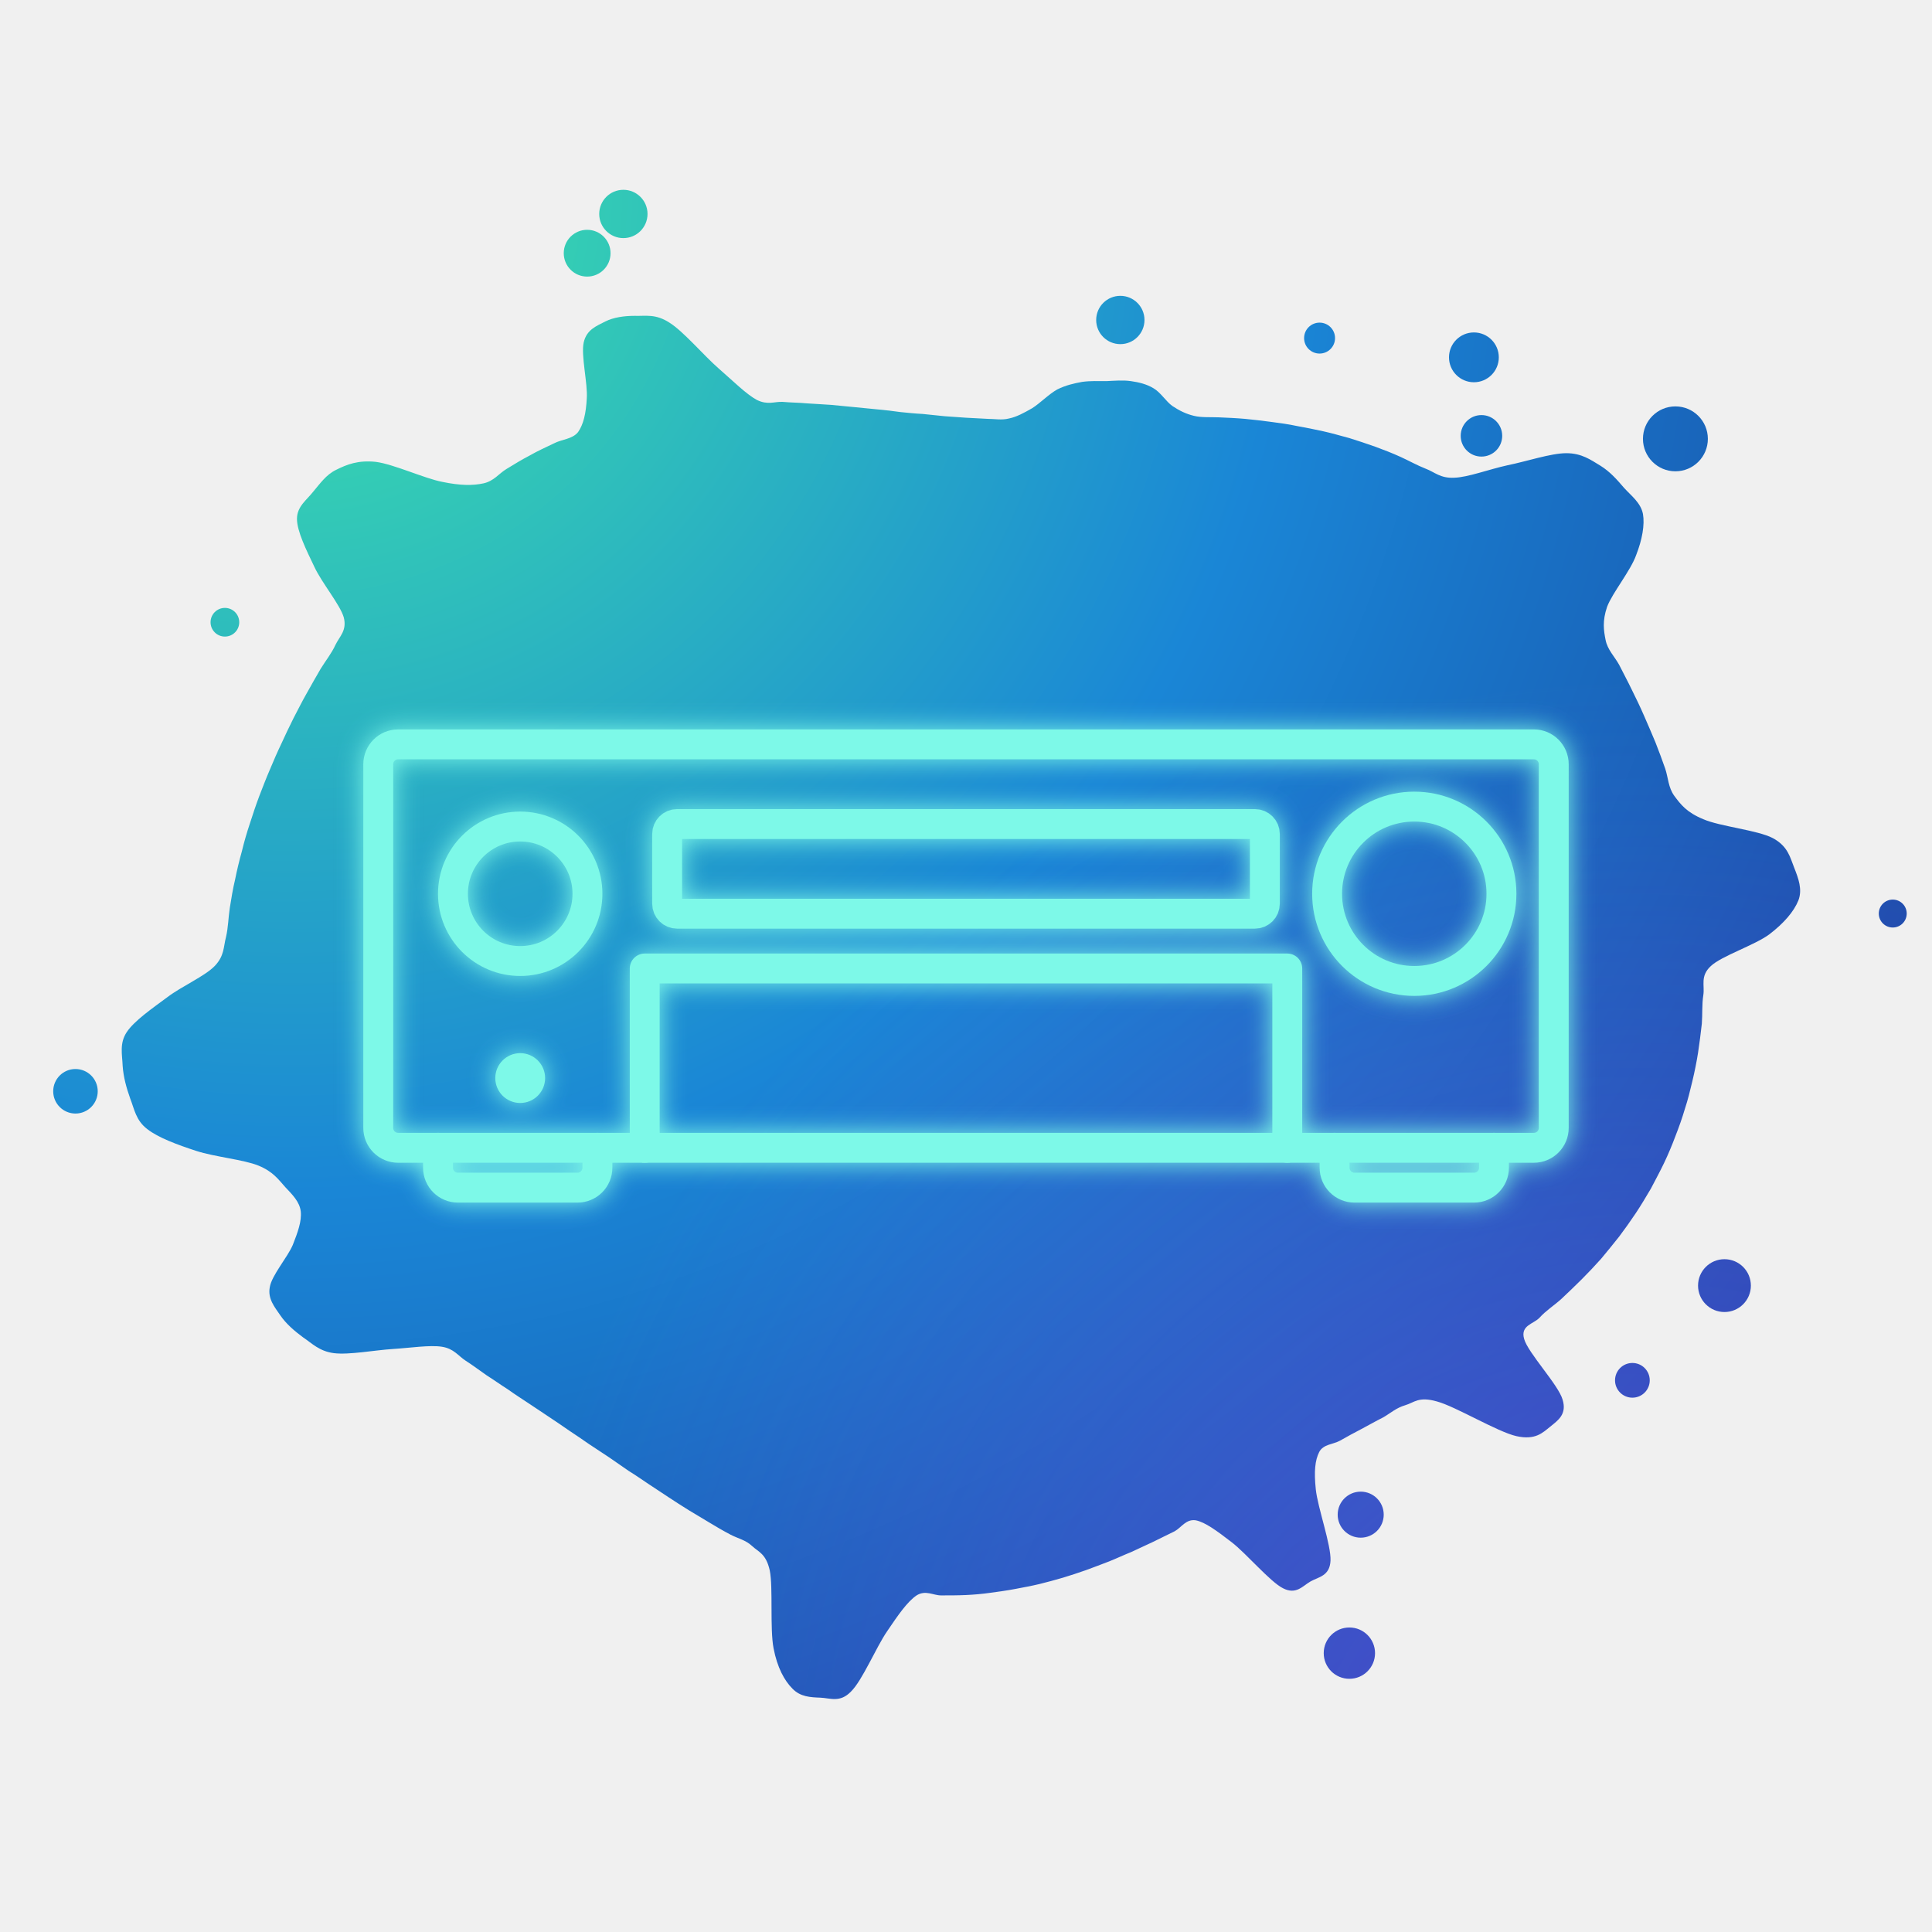
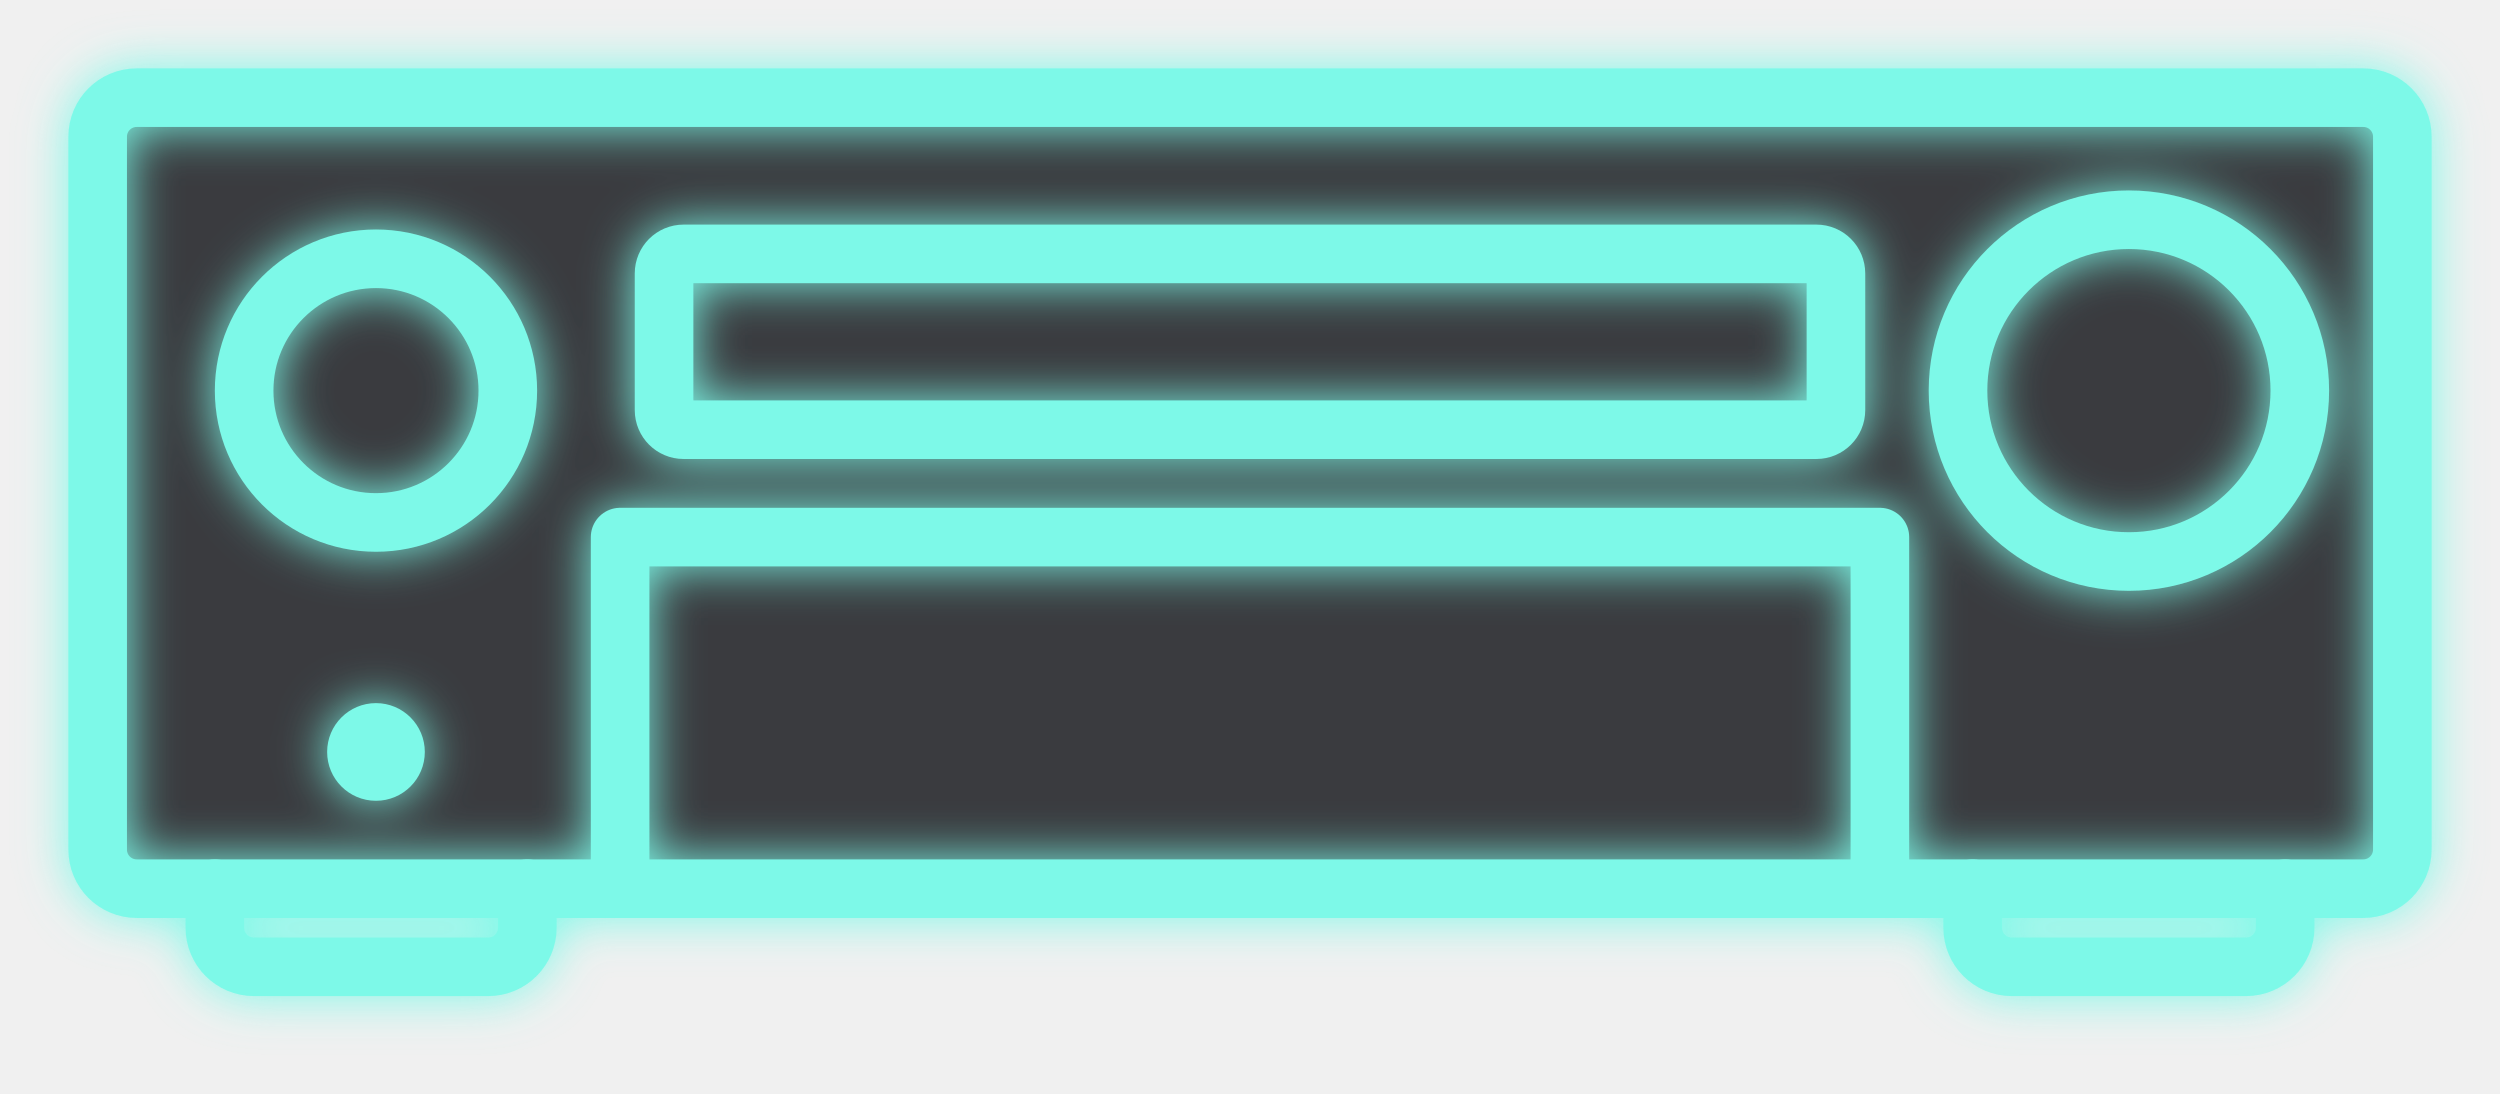
- <svg xmlns="http://www.w3.org/2000/svg" viewBox="0 0 512 512">
+ <svg xmlns="http://www.w3.org/2000/svg" viewBox="0 148 512 224">
  <defs>
-     <radialGradient id="bg" gradientUnits="userSpaceOnUse" cx="77" cy="51" r="589">
-       <stop offset="0" stop-color="#3ee8a8" />
-       <stop offset="0.45" stop-color="#1a86d6" />
-       <stop offset="1" stop-color="#162a8a" />
-     </radialGradient>
-     <radialGradient id="glow" gradientUnits="userSpaceOnUse" cx="435" cy="486" r="307">
-       <stop offset="0" stop-color="#7b5cff" stop-opacity="0.55" />
-       <stop offset="1" stop-color="#7b5cff" stop-opacity="0" />
-     </radialGradient>
-     <mask id="splat" maskUnits="userSpaceOnUse" x="0" y="0" width="512" height="512">
-       <g fill="#fff">
-         <path d="M453.4 256.0 C450.5 258.7 451.8 261.1 451.4 263.7 C451.0 266.2 451.2 268.8 451.0 271.3 C450.7 273.9 450.4 276.4 450.0 279.0 C449.6 281.5 449.1 284.0 448.5 286.5 C447.9 289.0 447.3 291.5 446.5 293.9 C445.8 296.3 444.9 298.8 444.0 301.1 C443.1 303.5 442.1 305.9 441.0 308.2 C439.9 310.5 438.7 312.7 437.5 315.0 C436.2 317.2 434.9 319.4 433.5 321.5 C432.1 323.6 430.6 325.7 429.1 327.7 C427.5 329.7 425.9 331.7 424.3 333.6 C422.6 335.5 420.9 337.3 419.1 339.1 C417.3 340.9 415.5 342.6 413.7 344.3 C411.8 346.0 409.6 347.4 408.0 349.2 C406.4 350.9 402.9 351.2 403.9 354.8 C404.9 358.5 413.0 367.0 414.1 370.9 C415.3 374.8 412.9 376.4 410.8 378.1 C408.8 379.7 406.9 381.7 401.9 380.6 C396.9 379.5 385.7 372.7 380.8 371.4 C375.9 370.0 374.8 371.7 372.4 372.4 C370.0 373.1 368.5 374.5 366.6 375.6 C364.6 376.6 362.7 377.7 360.8 378.7 C358.9 379.7 357.0 380.7 355.1 381.8 C353.3 382.8 350.7 382.7 349.6 384.8 C348.5 387.0 348.2 389.9 348.7 394.7 C349.2 399.5 352.8 409.5 352.6 413.6 C352.4 417.7 349.4 417.9 347.3 419.1 C345.2 420.3 343.5 422.7 340.0 420.9 C336.6 419.2 330.3 411.7 326.4 408.7 C322.5 405.7 319.4 403.4 316.9 402.9 C314.3 402.5 313.1 404.8 311.3 405.8 C309.4 406.7 307.5 407.7 305.6 408.6 C303.7 409.5 301.7 410.4 299.8 411.3 C297.8 412.1 295.9 413.0 293.9 413.8 C291.9 414.6 289.9 415.3 287.8 416.1 C285.8 416.8 283.7 417.5 281.7 418.1 C279.6 418.7 277.5 419.3 275.4 419.8 C273.3 420.3 271.1 420.7 269.0 421.1 C266.9 421.5 264.7 421.8 262.5 422.1 C260.4 422.4 258.2 422.6 256.0 422.7 C253.8 422.8 251.6 422.8 249.4 422.8 C247.3 422.8 245.3 421.3 242.9 422.8 C240.5 424.4 238.0 428.0 235.1 432.3 C232.2 436.5 228.5 445.4 225.5 448.3 C222.6 451.3 220.0 450.0 217.4 449.9 C214.8 449.8 212.1 449.7 210.0 447.5 C207.9 445.4 206.0 442.0 205.0 436.8 C204.0 431.6 204.9 420.7 204.0 416.2 C203.0 411.7 201.0 411.3 199.3 409.7 C197.6 408.1 195.5 407.7 193.6 406.7 C191.7 405.7 189.8 404.6 188.0 403.5 C186.2 402.4 184.3 401.3 182.5 400.2 C180.7 399.1 178.9 397.9 177.2 396.8 C175.4 395.6 173.6 394.4 171.9 393.3 C170.1 392.1 168.4 390.9 166.6 389.8 C164.9 388.6 163.1 387.4 161.4 386.2 C159.6 385.0 157.9 383.9 156.1 382.7 C154.4 381.5 152.6 380.3 150.8 379.1 C149.1 377.9 147.3 376.7 145.5 375.5 C143.7 374.3 141.9 373.1 140.1 371.9 C138.3 370.7 136.4 369.5 134.6 368.2 C132.7 367.0 130.9 365.7 129.0 364.5 C127.1 363.2 125.3 361.8 123.4 360.6 C121.4 359.3 120.3 357.4 117.1 356.9 C113.9 356.4 108.8 357.2 104.1 357.5 C99.3 357.8 92.5 359.1 88.5 358.6 C84.6 358.1 82.7 356.0 80.3 354.4 C78.0 352.7 75.8 350.8 74.3 348.6 C72.8 346.4 70.9 344.2 71.5 341.1 C72.0 338.0 76.2 333.2 77.6 329.9 C78.9 326.6 80.0 323.6 79.7 321.0 C79.4 318.5 77.5 316.6 75.6 314.6 C73.8 312.6 72.4 310.5 68.5 308.9 C64.6 307.3 56.9 306.6 52.0 305.0 C47.1 303.4 41.9 301.5 39.0 299.2 C36.0 296.9 35.6 293.9 34.5 291.1 C33.5 288.3 32.7 285.4 32.5 282.4 C32.4 279.5 31.6 276.5 33.6 273.5 C35.6 270.5 40.4 267.2 44.3 264.3 C48.1 261.4 54.3 258.7 56.9 256.0 C59.5 253.3 59.2 250.9 59.9 248.3 C60.5 245.7 60.5 243.2 60.9 240.6 C61.3 238.1 61.7 235.6 62.3 233.1 C62.8 230.6 63.4 228.1 64.1 225.6 C64.7 223.1 65.4 220.7 66.2 218.3 C67.0 215.8 67.8 213.4 68.7 211.0 C69.6 208.7 70.5 206.3 71.5 204.0 C72.5 201.6 73.5 199.3 74.6 197.0 C75.6 194.8 76.7 192.5 77.8 190.3 C79.0 188.0 80.1 185.8 81.3 183.7 C82.5 181.5 83.8 179.3 85.0 177.2 C86.3 175.1 87.9 173.1 88.9 170.9 C90.0 168.6 92.0 167.1 91.1 163.6 C90.1 160.2 85.3 154.5 83.3 150.2 C81.2 145.8 78.7 140.8 78.7 137.5 C78.7 134.2 81.3 132.5 83.0 130.3 C84.8 128.2 86.4 125.8 89.1 124.5 C91.9 123.1 94.9 121.9 99.6 122.4 C104.3 123.0 112.5 126.8 117.2 127.7 C122.0 128.7 125.3 128.7 128.1 128.1 C130.9 127.5 132.2 125.5 134.2 124.3 C136.3 123.0 138.3 121.8 140.4 120.7 C142.5 119.5 144.7 118.5 146.8 117.5 C148.9 116.4 151.7 116.4 153.2 114.5 C154.6 112.5 155.3 109.6 155.5 105.6 C155.8 101.7 153.9 94.1 154.7 90.7 C155.5 87.3 158.1 86.4 160.4 85.2 C162.6 84.1 165.4 83.7 168.2 83.7 C171.1 83.8 173.7 83.1 177.4 85.5 C181.1 87.8 186.5 94.2 190.4 97.6 C194.3 101.0 197.8 104.5 200.6 106.0 C203.5 107.4 205.2 106.4 207.4 106.5 C209.6 106.7 211.8 106.7 213.9 106.9 C216.1 107.0 218.2 107.2 220.3 107.3 C222.4 107.5 224.5 107.7 226.5 107.9 C228.6 108.1 230.6 108.3 232.6 108.5 C234.7 108.7 236.6 108.9 238.6 109.2 C240.6 109.4 242.5 109.6 244.5 109.7 C246.4 109.9 248.4 110.1 250.3 110.3 C252.2 110.4 254.1 110.6 256.0 110.7 C257.9 110.8 259.8 110.9 261.7 111.0 C263.6 111.0 265.5 111.4 267.4 110.9 C269.4 110.5 271.4 109.4 273.5 108.2 C275.6 106.9 278.0 104.4 280.2 103.2 C282.4 102.1 284.6 101.6 286.8 101.2 C289.0 100.9 291.1 101.0 293.2 101.0 C295.4 100.9 297.6 100.7 299.7 101.0 C301.8 101.3 303.9 101.8 305.7 102.9 C307.6 104.0 309.0 106.4 310.7 107.6 C312.5 108.8 314.3 109.7 316.4 110.2 C318.4 110.7 320.8 110.5 323.0 110.6 C325.3 110.7 327.6 110.8 329.9 111.0 C332.1 111.2 334.5 111.5 336.8 111.8 C339.1 112.1 341.4 112.4 343.7 112.9 C346.0 113.3 348.4 113.8 350.7 114.3 C353.0 114.8 355.3 115.5 357.6 116.1 C359.9 116.8 362.2 117.6 364.5 118.4 C366.7 119.2 369.0 120.1 371.2 121.1 C373.4 122.1 375.5 123.3 377.8 124.2 C380.2 125.1 381.7 126.8 385.4 126.6 C389.0 126.5 394.5 124.4 399.5 123.3 C404.5 122.3 411.0 120.1 415.1 120.1 C419.2 120.1 421.6 121.9 424.1 123.4 C426.7 125.0 428.6 127.2 430.4 129.3 C432.3 131.4 434.8 133.2 435.4 136.2 C435.9 139.1 435.2 143.0 433.6 147.1 C432.1 151.3 427.3 157.1 425.9 160.8 C424.6 164.6 425.0 167.1 425.5 169.6 C426.0 172.2 427.9 174.0 429.1 176.2 C430.2 178.4 431.4 180.6 432.5 182.9 C433.6 185.1 434.7 187.4 435.7 189.7 C436.7 192.0 437.7 194.3 438.7 196.7 C439.6 199.0 440.5 201.4 441.3 203.7 C442.1 206.1 442.1 208.7 443.7 210.9 C445.4 213.2 447.0 215.3 451.4 217.1 C455.7 219.0 465.8 220.0 469.8 222.1 C473.9 224.3 474.4 227.3 475.5 230.0 C476.6 232.8 477.7 235.7 476.6 238.6 C475.4 241.6 472.7 244.7 468.9 247.6 C465.0 250.5 456.3 253.3 453.4 256.0 Z" />
-         <circle cx="357.6" cy="438.1" r="6.8" />
-         <circle cx="20.0" cy="289.2" r="5.9" />
-         <circle cx="155.6" cy="67.1" r="6.2" />
-         <circle cx="296.9" cy="84.8" r="6.4" />
-         <circle cx="444.0" cy="116.3" r="8.6" />
-         <circle cx="165.2" cy="56.7" r="6.4" />
-         <circle cx="501.6" cy="242.1" r="3.7" />
-         <circle cx="390.6" cy="94.7" r="6.6" />
-         <circle cx="59.6" cy="164.9" r="3.8" />
-         <circle cx="349.7" cy="89.6" r="4.1" />
-         <circle cx="457.0" cy="340.7" r="7.0" />
-         <circle cx="432.6" cy="365.8" r="4.6" />
-         <circle cx="360.6" cy="401.4" r="6.1" />
-         <circle cx="392.6" cy="115.5" r="5.5" />
-       </g>
-     </mask>
-     <filter id="phosphor" x="-20%" y="-40%" width="140%" height="180%">
+     <filter id="phosphor" x="-10%" y="-20%" width="120%" height="140%">
      <feGaussianBlur in="SourceGraphic" stdDeviation="5" result="bloom" />
      <feMerge>
        <feMergeNode in="bloom" />
        <feMergeNode in="SourceGraphic" />
      </feMerge>
    </filter>
  </defs>
-   <g mask="url(#splat)">
-     <rect width="512" height="512" fill="url(#bg)" />
-     <rect width="512" height="512" fill="url(#glow)" />
-   </g>
-   <g filter="url(#phosphor)" transform="translate(256 256) scale(0.66) translate(-256 -257)" fill="none" stroke="#7DF9E8" stroke-width="12" stroke-linejoin="round" stroke-linecap="round">
+   <rect x="20" y="168" width="472" height="162" rx="8" fill="#3a3b3f" />
+   <g filter="url(#phosphor)" fill="none" stroke="#7DF9E8" stroke-width="12" stroke-linejoin="round" stroke-linecap="round">
    <rect x="20" y="168" width="472" height="162" rx="8" />
    <path d="M44 330v8a8 8 0 0 0 8 8h48a8 8 0 0 0 8-8v-8" />
    <path d="M404 330v8a8 8 0 0 0 8 8h48a8 8 0 0 0 8-8v-8" />
    <circle cx="77" cy="228" r="27" />
    <circle cx="77" cy="302" r="10" fill="#7DF9E8" stroke="none" />
    <circle cx="436" cy="228" r="35" />
    <rect x="136" y="200" width="240" height="36" rx="4" />
    <path d="M127 330V258H385V330" />
  </g>
</svg>
